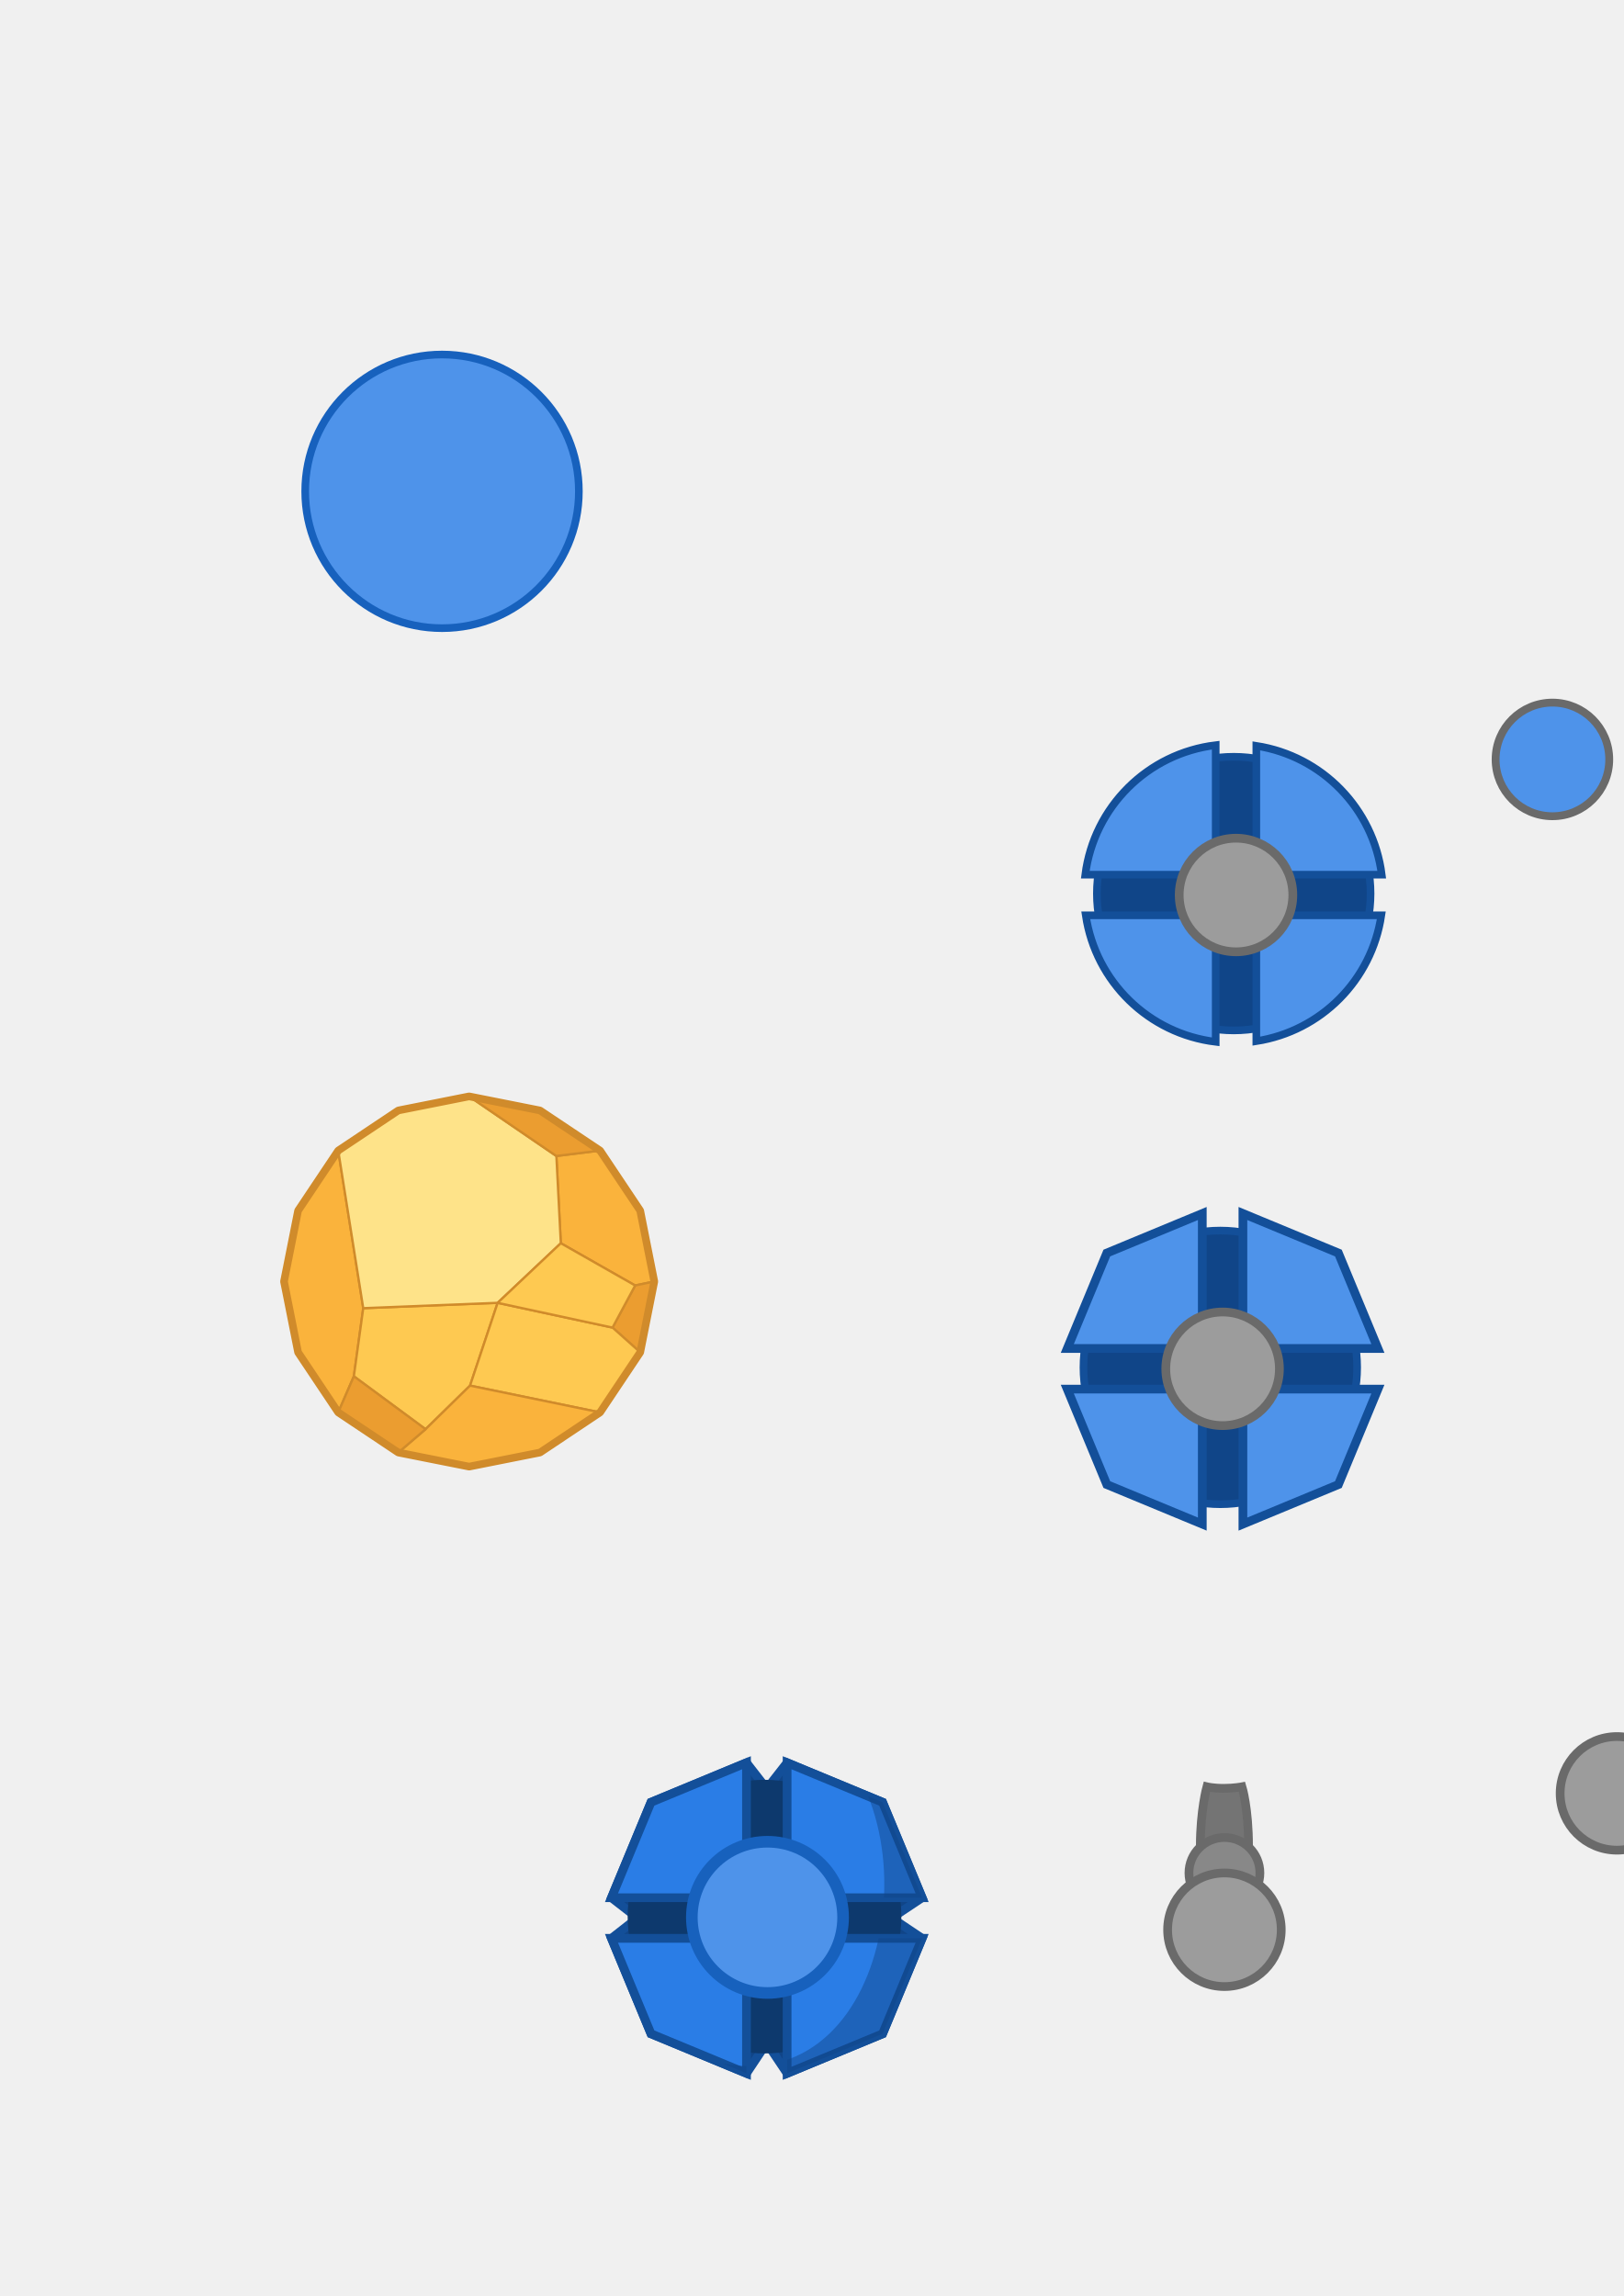
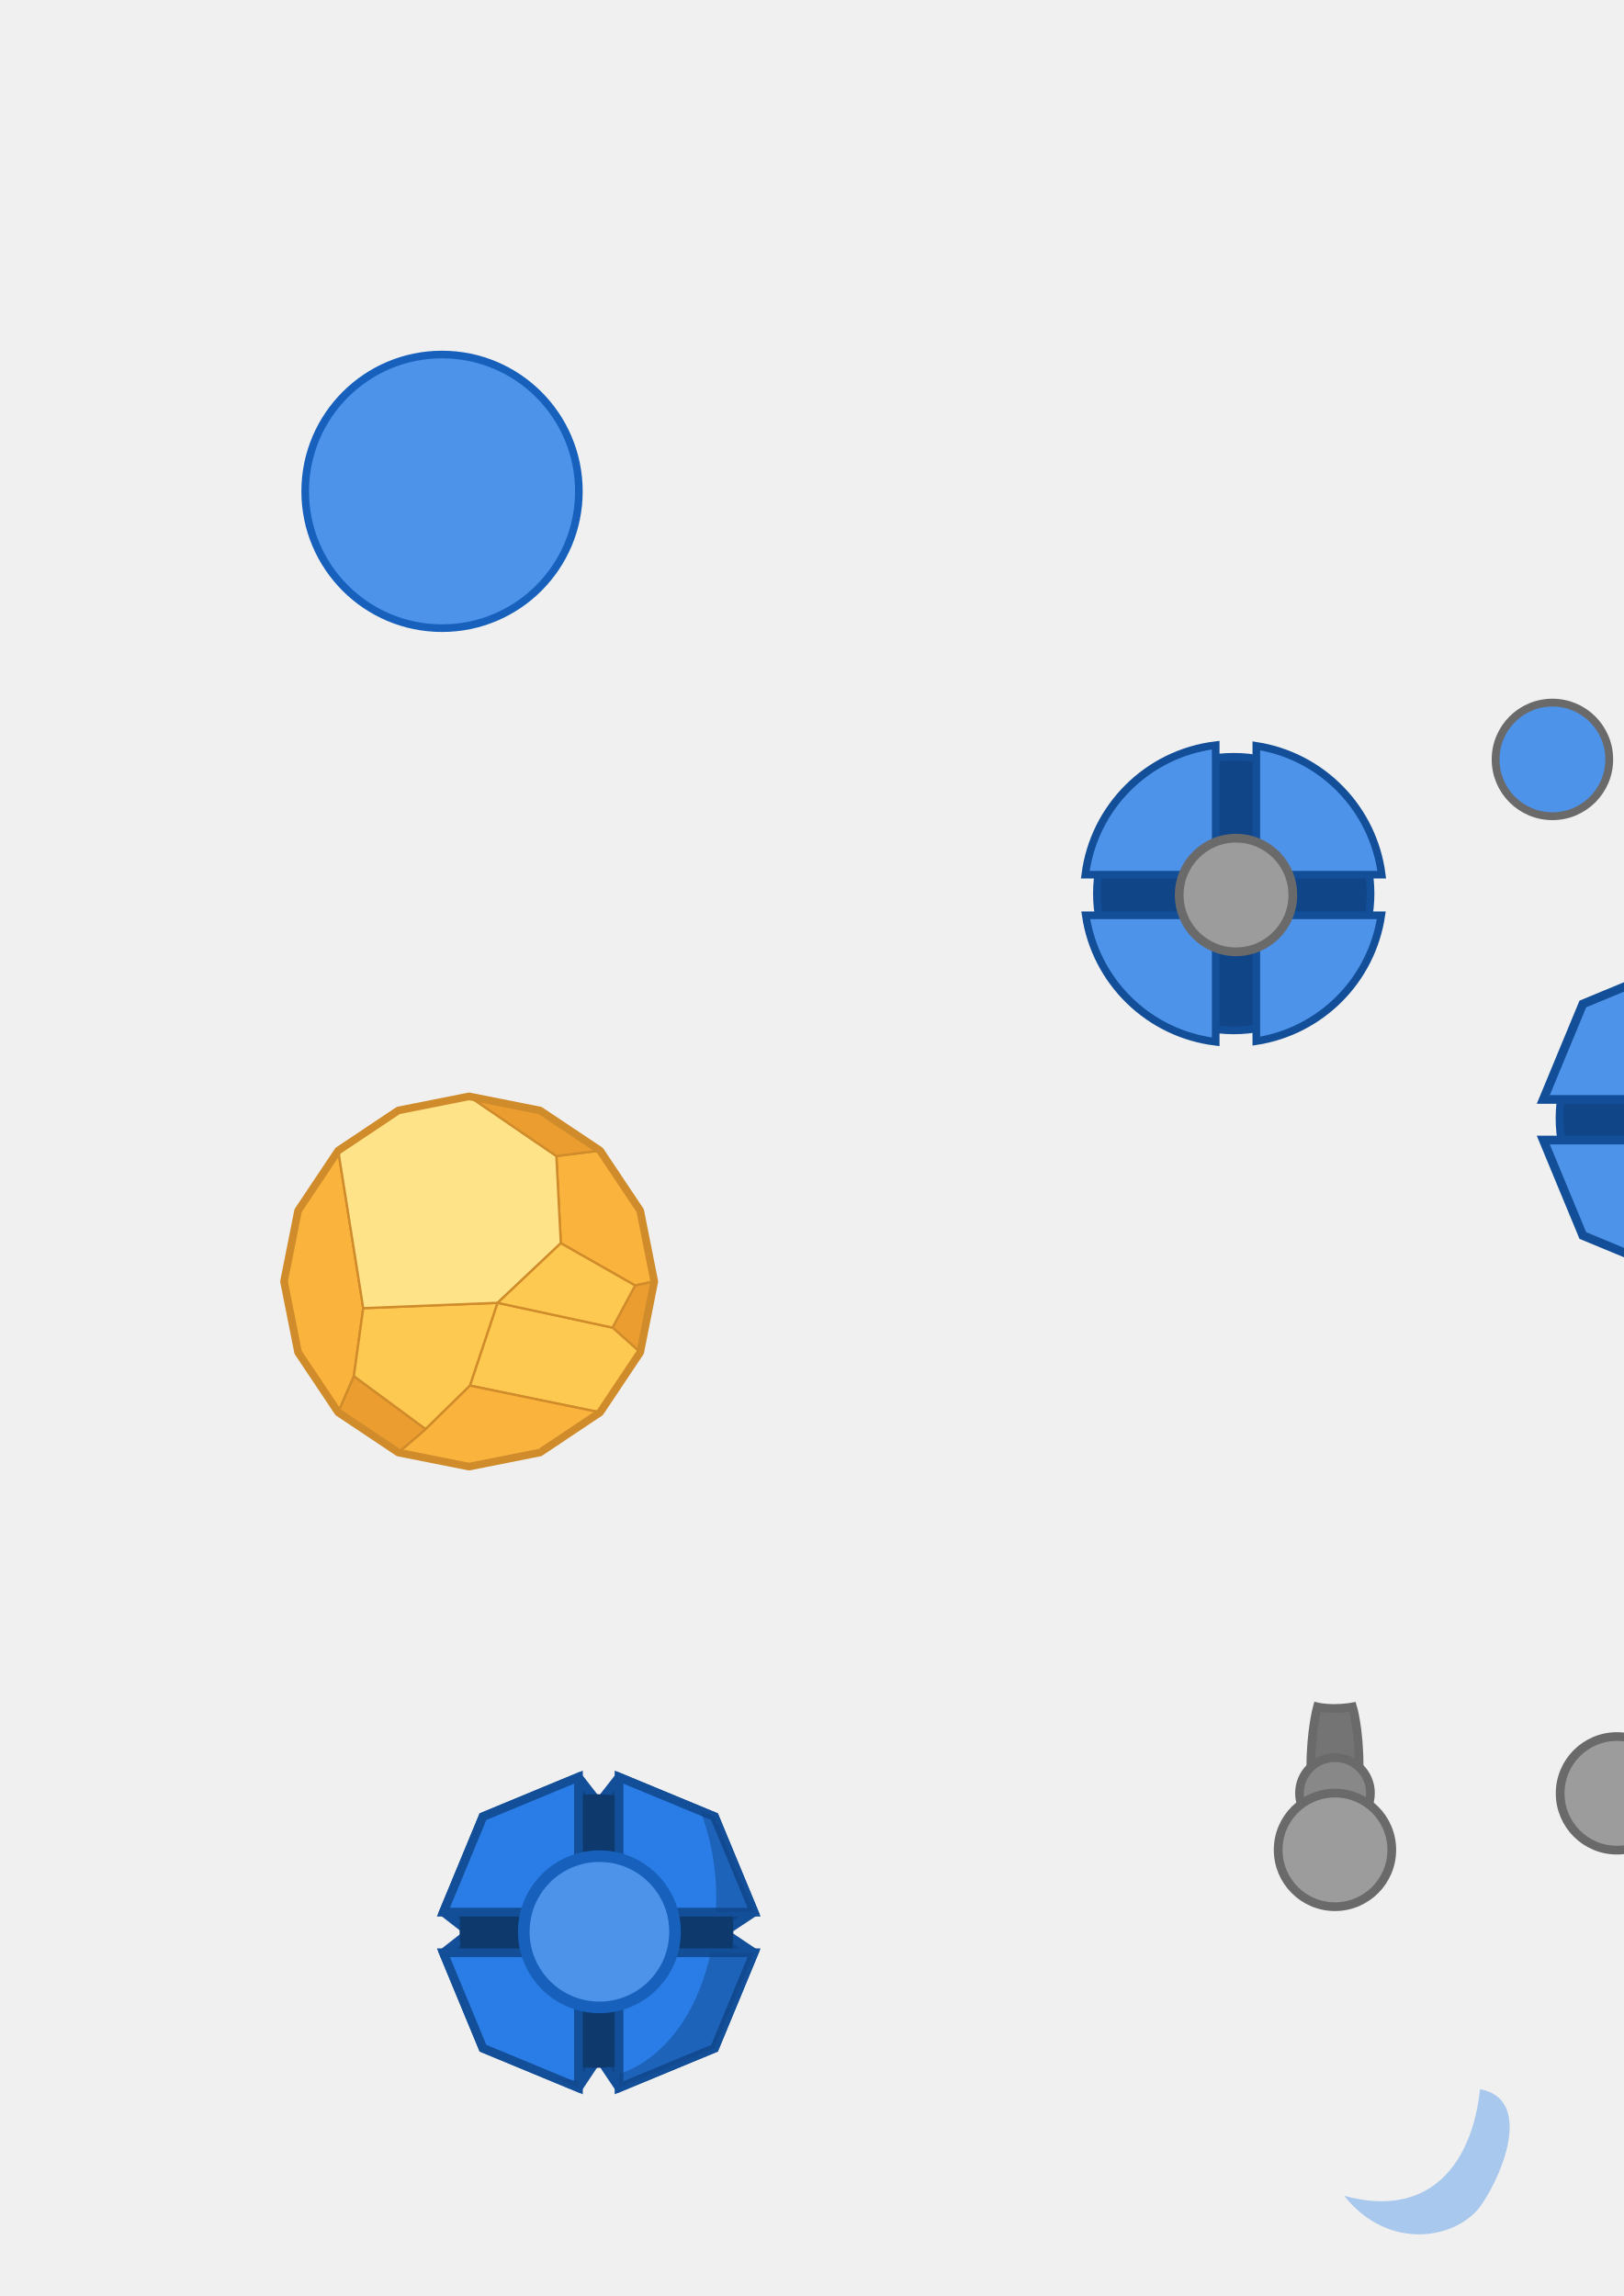
<svg xmlns="http://www.w3.org/2000/svg" xmlns:xlink="http://www.w3.org/1999/xlink" width="210mm" height="297mm" viewBox="0 0 744.094 1052.362" id="svg6061" version="1.1">
  <defs id="defs6063">
    <linearGradient id="linearGradient4800">
      <stop style="stop-color:#104588;stop-opacity:1" offset="0" id="stop4802" />
      <stop style="stop-color:#104588;stop-opacity:0" offset="1" id="stop4804" />
    </linearGradient>
    <linearGradient xlink:href="#linearGradient4800" id="linearGradient4901" gradientUnits="userSpaceOnUse" gradientTransform="matrix(2.205298,0,0,2.205298,-2247.287,-1700.161)" x1="637.701" y1="606.217" x2="706.943" y2="635.579" />
    <clipPath clipPathUnits="userSpaceOnUse" id="clipPath4952">
      <path style="display:inline;fill:#ffffff;fill-opacity:1;fill-rule:nonzero;stroke:none;stroke-width:4;stroke-miterlimit:4;stroke-dasharray:none;stroke-opacity:1" d="m -732.531,-276.282 32.231,-34.694 -1.74,-47.321 -56.253,25.762 25.762,56.253 z m -16.927,7.752 -25.762,-56.253 -56.253,25.762 34.691,32.23 47.323,-1.739 z m 39.665,-106.695 -34.692,-32.232 -47.322,1.741 25.762,56.253 56.253,-25.762 z m -73.179,33.514 -25.762,-56.253 -32.232,34.692 1.741,47.322 56.253,-25.762 z" id="path4954" mask="none" />
    </clipPath>
-     <clipPath clipPathUnits="userSpaceOnUse" id="clipPath5015">
-       <path style="display:inline;fill:#2a7de6;fill-opacity:0.412;fill-rule:nonzero;stroke:none;stroke-width:4;stroke-miterlimit:4;stroke-dasharray:none;stroke-opacity:1" d="m 591.771,817.947 -43.75,18.123 -18.121,43.748 61.871,0 0,-61.871 z m 18.617,0 0,61.871 61.871,0 -18.121,-43.748 -43.75,-18.123 z m -80.488,80.49 18.121,43.75 43.75,18.121 0,-61.871 -61.871,0 z m 80.488,0 0,61.871 43.75,-18.121 18.121,-43.75 -61.871,0 z" id="path5017" mask="none" />
+     <clipPath clipPathUnits="userSpaceOnUse" id="clipPath5943">
+       <path mask="none" id="path5945" d="m 591.771,817.947 -43.75,18.123 -18.121,43.748 61.871,0 0,-61.871 z m 18.617,0 0,61.871 61.871,0 -18.121,-43.748 -43.75,-18.123 z m -80.488,80.49 18.121,43.75 43.75,18.121 0,-61.871 -61.871,0 z m 80.488,0 0,61.871 43.75,-18.121 18.121,-43.75 -61.871,0 z" style="display:inline;fill:#2a7de6;fill-opacity:0.412;fill-rule:nonzero;stroke:none;stroke-width:4;stroke-miterlimit:4;stroke-dasharray:none;stroke-opacity:1" />
    </clipPath>
  </defs>
  <g id="layer1" style="display:inline">
    <path style="fill:#fab33c;fill-opacity:1;stroke:#d08b2b;stroke-width:1.049;stroke-linecap:butt;stroke-linejoin:round;stroke-opacity:1" id="path18-5" d="m 166.464,599.598 -0.548,-3.452 -0.548,-3.453 -0.548,-3.452 -0.548,-3.453 -0.547,-3.452 -0.548,-3.453 -0.548,-3.452 -0.548,-3.453 -0.548,-3.452 -0.548,-3.452 -0.547,-3.453 -0.548,-3.452 -0.548,-3.453 -0.548,-3.452 -0.548,-3.453 -0.548,-3.452 -0.547,-3.453 -0.548,-3.452 -0.548,-3.453 -0.548,-3.452 -0.505,-3.182 -1.942,2.907 -1.942,2.907 -1.942,2.906 -1.942,2.907 -1.942,2.907 -1.942,2.906 -1.942,2.907 -1.942,2.907 -1.942,2.906 -0.914,1.367 -0.682,3.429 -0.682,3.428 -0.682,3.429 -0.682,3.429 -0.682,3.429 -0.682,3.429 -0.682,3.429 -0.682,3.428 -0.682,3.429 -0.321,1.613 0.682,3.429 0.682,3.429 0.682,3.429 0.682,3.428 0.682,3.429 0.682,3.429 0.682,3.429 0.682,3.429 0.682,3.429 0.321,1.613 1.942,2.907 1.942,2.907 1.942,2.906 1.942,2.907 1.942,2.907 1.942,2.907 1.942,2.906 1.942,2.907 1.942,2.907 0.913,1.367 1.388,-3.208 1.388,-3.208 1.388,-3.208 1.388,-3.208 1.388,-3.208 0.215,-0.497 0.477,-3.463 0.477,-3.463 0.477,-3.463 0.477,-3.463 0.477,-3.463 0.477,-3.463 0.477,-3.463 0.477,-3.463 0.485,-3.518" />
    <path style="fill:#fec951;fill-opacity:1;stroke:#d08b2b;stroke-width:1.049;stroke-linecap:butt;stroke-linejoin:round;stroke-opacity:1" id="path6-5" d="m 215.408,635.083 1.105,-3.316 1.105,-3.316 1.106,-3.316 1.105,-3.316 1.105,-3.316 1.105,-3.316 1.106,-3.316 1.105,-3.316 1.105,-3.316 1.105,-3.316 1.106,-3.316 0.484,-1.452 -3.493,0.139 -3.493,0.139 -3.493,0.139 -3.493,0.139 -3.493,0.139 -3.493,0.139 -3.493,0.139 -3.493,0.139 -3.493,0.139 -3.493,0.139 -3.493,0.139 -3.493,0.139 -3.493,0.139 -3.493,0.139 -3.493,0.139 -3.493,0.139 -3.493,0.139 -2.209,0.088 -0.477,3.463 -0.477,3.463 -0.477,3.463 -0.477,3.463 -0.477,3.463 -0.477,3.463 -0.477,3.463 -0.477,3.463 -0.485,3.518 2.813,2.076 2.813,2.076 2.812,2.076 2.813,2.076 2.813,2.076 2.812,2.076 2.813,2.076 2.813,2.076 2.813,2.076 2.812,2.076 2.813,2.076 1.915,1.414 2.497,-2.447 2.497,-2.447 2.497,-2.447 2.497,-2.447 2.497,-2.447 2.497,-2.447 2.497,-2.447 2.497,-2.447 0.42,-0.412" />
    <path style="fill:#fab33c;fill-opacity:1;stroke:#d08b2b;stroke-width:1.049;stroke-linecap:butt;stroke-linejoin:round;stroke-opacity:1" id="path8-8" d="m 291.072,589.197 3.422,-0.716 3.422,-0.716 1.931,-0.404 -0.682,-3.429 -0.682,-3.429 -0.682,-3.429 -0.682,-3.428 -0.682,-3.429 -0.682,-3.429 -0.682,-3.429 -0.682,-3.429 -0.682,-3.429 -0.321,-1.613 -1.942,-2.907 -1.942,-2.907 -1.942,-2.906 -1.942,-2.907 -1.942,-2.907 -1.942,-2.907 -1.942,-2.906 -1.942,-2.907 -1.942,-2.907 -0.913,-1.367 -3.469,0.431 -3.469,0.431 -3.469,0.431 -3.469,0.431 -3.469,0.431 -2.679,0.332 0.178,3.491 0.178,3.491 0.178,3.491 0.178,3.491 0.178,3.491 0.178,3.491 0.178,3.491 0.178,3.491 0.178,3.491 0.178,3.491 0.178,3.491 0.08,1.568 3.038,1.728 3.038,1.728 3.039,1.728 3.038,1.728 3.038,1.728 3.038,1.728 3.039,1.729 3.038,1.728 3.038,1.728 3.039,1.728 3.038,1.728 0.638,0.362" />
    <path style="fill:#eb9d30;fill-opacity:1;stroke:#d08b2b;stroke-width:1.049;stroke-linecap:butt;stroke-linejoin:round;stroke-opacity:1" id="path10-5" d="m 293.387,619.831 0.682,-3.428 0.682,-3.429 0.682,-3.429 0.682,-3.429 0.682,-3.429 0.682,-3.429 0.682,-3.429 0.682,-3.428 0.682,-3.429 0.321,-1.613 -3.422,0.716 -3.422,0.716 -1.931,0.404 -1.655,3.079 -1.654,3.079 -1.654,3.079 -1.654,3.079 -1.655,3.079 -1.654,3.079 -0.439,0.818 2.606,2.33 2.606,2.33 2.606,2.33 2.606,2.33 2.259,2.02" />
    <path style="fill:#fec951;fill-opacity:1;stroke:#d08b2b;stroke-width:1.049;stroke-linecap:butt;stroke-linejoin:round;stroke-opacity:1" id="path12-3" d="m 215.408,635.083 3.424,0.705 3.424,0.705 3.424,0.705 3.424,0.705 3.424,0.705 3.424,0.705 3.424,0.705 3.424,0.705 3.424,0.705 3.424,0.705 3.424,0.705 3.424,0.705 3.424,0.705 3.424,0.705 3.424,0.705 3.424,0.705 3.424,0.705 1.383,0.285 1.942,-2.907 1.942,-2.906 1.942,-2.907 1.942,-2.907 1.942,-2.907 1.942,-2.906 1.942,-2.907 1.942,-2.907 1.942,-2.906 0.914,-1.367 -2.606,-2.33 -2.606,-2.33 -2.606,-2.33 -2.606,-2.33 -2.259,-2.02 -3.417,-0.736 -3.417,-0.736 -3.417,-0.736 -3.417,-0.736 -3.417,-0.736 -3.417,-0.736 -3.417,-0.736 -3.417,-0.736 -3.417,-0.736 -3.417,-0.736 -3.417,-0.736 -3.417,-0.736 -3.417,-0.736 -3.417,-0.736 -3.417,-0.736 -1.394,-0.3 -1.105,3.316 -1.106,3.316 -1.105,3.316 -1.105,3.316 -1.105,3.316 -1.106,3.316 -1.105,3.316 -1.105,3.316 -1.105,3.316 -1.106,3.316 -1.105,3.316 -0.484,1.453" />
    <path style="fill:#fab33c;fill-opacity:1;stroke:#d08b2b;stroke-width:1.049;stroke-linecap:butt;stroke-linejoin:round;stroke-opacity:1" id="path14-2" d="m 182.531,665.75 3.429,0.682 3.428,0.682 3.429,0.682 3.429,0.682 3.429,0.682 3.429,0.682 3.429,0.682 3.428,0.682 3.429,0.682 1.613,0.321 3.429,-0.682 3.429,-0.682 3.429,-0.682 3.428,-0.682 3.429,-0.682 3.429,-0.682 3.429,-0.682 3.429,-0.682 3.429,-0.682 1.613,-0.321 2.907,-1.942 2.907,-1.942 2.906,-1.942 2.907,-1.942 2.907,-1.942 2.906,-1.942 2.907,-1.942 2.907,-1.942 2.907,-1.942 1.367,-0.913 -3.424,-0.705 -3.424,-0.705 -3.424,-0.705 -3.424,-0.705 -3.424,-0.705 -3.424,-0.705 -3.424,-0.705 -3.424,-0.705 -3.424,-0.705 -3.424,-0.705 -3.424,-0.705 -3.424,-0.705 -3.424,-0.705 -3.424,-0.705 -3.424,-0.705 -3.424,-0.705 -3.424,-0.705 -1.383,-0.285 -2.497,2.447 -2.497,2.447 -2.497,2.447 -2.497,2.447 -2.497,2.447 -2.497,2.447 -2.497,2.447 -2.497,2.447 -0.42,0.412 -2.656,2.273 -2.656,2.273 -2.656,2.273 -2.656,2.273 -1.859,1.591" />
    <path style="fill:#eb9d30;fill-opacity:1;stroke:#d08b2b;stroke-width:1.049;stroke-linecap:butt;stroke-linejoin:round;stroke-opacity:1" id="path16-3" d="m 162.162,630.819 -1.388,3.208 -1.388,3.208 -1.388,3.208 -1.388,3.208 -1.388,3.208 -0.215,0.497 2.907,1.942 2.907,1.942 2.906,1.942 2.907,1.942 2.907,1.942 2.906,1.942 2.907,1.942 2.907,1.942 2.906,1.942 1.367,0.914 2.656,-2.273 2.656,-2.273 2.656,-2.273 2.656,-2.273 1.86,-1.591 -2.813,-2.076 -2.813,-2.076 -2.813,-2.076 -2.812,-2.076 -2.813,-2.076 -2.813,-2.076 -2.812,-2.076 -2.813,-2.076 -2.813,-2.076 -2.812,-2.076 -2.813,-2.076 -1.915,-1.413" />
    <path style="fill:#fee389;fill-opacity:1;stroke:#d08b2b;stroke-width:1.049;stroke-linecap:butt;stroke-linejoin:round;stroke-opacity:1" id="path20-8" d="m 215,502.517 -3.429,0.682 -3.429,0.682 -3.429,0.682 -3.428,0.682 -3.429,0.682 -3.429,0.682 -3.429,0.682 -3.429,0.682 -3.429,0.682 -1.613,0.321 -2.907,1.942 -2.907,1.942 -2.906,1.942 -2.907,1.942 -2.907,1.942 -2.907,1.942 -2.906,1.942 -2.907,1.942 -2.907,1.942 -1.367,0.913 0.548,3.453 0.548,3.452 0.548,3.453 0.547,3.452 0.548,3.453 0.548,3.452 0.548,3.453 0.548,3.452 0.548,3.453 0.548,3.452 0.547,3.453 0.548,3.452 0.548,3.452 0.548,3.453 0.548,3.452 0.548,3.453 0.547,3.452 0.548,3.453 0.548,3.452 0.548,3.453 0.505,3.181 3.493,-0.139 3.493,-0.139 3.493,-0.139 3.493,-0.139 3.493,-0.139 3.493,-0.139 3.493,-0.139 3.493,-0.139 3.493,-0.139 3.493,-0.139 3.493,-0.139 3.493,-0.139 3.493,-0.139 3.493,-0.139 3.493,-0.139 3.493,-0.139 3.493,-0.139 2.209,-0.088 2.542,-2.399 2.542,-2.399 2.542,-2.399 2.542,-2.399 2.542,-2.399 2.542,-2.399 2.542,-2.399 2.542,-2.399 2.542,-2.399 2.542,-2.399 2.542,-2.399 0.992,-0.936 -0.178,-3.491 -0.178,-3.491 -0.178,-3.491 -0.178,-3.491 -0.178,-3.491 -0.178,-3.491 -0.178,-3.491 -0.178,-3.491 -0.178,-3.491 -0.178,-3.491 -0.178,-3.491 -0.08,-1.569 -2.886,-1.973 -2.885,-1.973 -2.885,-1.973 -2.885,-1.973 -2.885,-1.973 -2.886,-1.974 -2.885,-1.973 -2.885,-1.973 -2.885,-1.973 -2.886,-1.973 -2.885,-1.973 -2.885,-1.974 -2.885,-1.973 L 215,502.517" />
    <path style="fill:#eb9d30;fill-opacity:1;stroke:#d08b2b;stroke-width:1.049;stroke-linecap:butt;stroke-linejoin:round;stroke-opacity:1" id="path22-4" d="m 247.469,508.975 -3.429,-0.682 -3.428,-0.682 -3.429,-0.682 -3.429,-0.682 -3.429,-0.682 -3.429,-0.682 -3.429,-0.682 -3.429,-0.682 -3.428,-0.682 -1.613,-0.321 2.885,1.973 2.885,1.973 2.886,1.973 2.885,1.973 2.885,1.973 2.885,1.974 2.885,1.973 2.886,1.973 2.885,1.973 2.885,1.973 2.885,1.973 2.886,1.974 2.885,1.973 2.461,1.683 3.469,-0.431 3.469,-0.431 3.469,-0.431 3.469,-0.43 3.469,-0.431 2.679,-0.333 -2.907,-1.942 -2.907,-1.942 -2.906,-1.942 -2.907,-1.942 -2.907,-1.942 -2.906,-1.942 -2.907,-1.942 -2.907,-1.942 -2.906,-1.942 -1.367,-0.914" />
    <path style="fill:#fec951;fill-opacity:1;stroke:#d08b2b;stroke-width:1.049;stroke-linecap:butt;stroke-linejoin:round;stroke-opacity:1" id="path24-5" d="m 280.705,608.491 1.654,-3.079 1.654,-3.079 1.655,-3.079 1.654,-3.079 1.654,-3.079 1.654,-3.079 0.44,-0.818 -3.039,-1.728 -3.038,-1.728 -3.038,-1.728 -3.039,-1.728 -3.038,-1.728 -3.038,-1.728 -3.039,-1.728 -3.038,-1.728 -3.038,-1.728 -3.039,-1.728 -3.038,-1.728 -0.638,-0.363 -2.542,2.399 -2.542,2.399 -2.542,2.399 -2.542,2.399 -2.542,2.399 -2.542,2.399 -2.542,2.399 -2.542,2.399 -2.542,2.399 -2.542,2.399 -2.542,2.399 -0.992,0.936 3.417,0.736 3.417,0.736 3.417,0.736 3.417,0.736 3.417,0.736 3.417,0.736 3.417,0.736 3.417,0.736 3.417,0.736 3.417,0.736 3.417,0.736 3.417,0.736 3.417,0.736 3.417,0.736 3.417,0.736 1.394,0.3" />
    <path style="fill:none;stroke:#d08b2b;stroke-width:3.496;stroke-linecap:butt;stroke-linejoin:round;stroke-miterlimit:4;stroke-dasharray:none;stroke-opacity:1" id="path6-3" d="m 215,502.517 -3.429,0.682 -3.429,0.682 -3.429,0.682 -3.428,0.682 -3.429,0.682 -3.429,0.682 -3.429,0.682 -3.429,0.682 -3.429,0.682 -1.613,0.321 -2.907,1.942 -2.907,1.942 -2.906,1.942 -2.907,1.942 -2.907,1.942 -2.907,1.942 -2.906,1.942 -2.907,1.942 -2.907,1.942 -1.367,0.913 -1.942,2.907 -1.942,2.907 -1.942,2.906 -1.942,2.907 -1.942,2.907 -1.942,2.906 -1.942,2.907 -1.942,2.907 -1.942,2.906 -0.914,1.367 -0.682,3.429 -0.682,3.428 -0.682,3.429 -0.682,3.429 -0.682,3.429 -0.682,3.429 -0.682,3.429 -0.682,3.428 -0.682,3.429 -0.321,1.613 0.682,3.429 0.682,3.429 0.682,3.429 0.682,3.428 0.682,3.429 0.682,3.429 0.682,3.429 0.682,3.429 0.682,3.429 0.321,1.613 1.942,2.907 1.942,2.907 1.942,2.906 1.942,2.907 1.942,2.907 1.942,2.907 1.942,2.906 1.942,2.907 1.942,2.907 0.913,1.367 2.907,1.942 2.907,1.942 2.906,1.942 2.907,1.942 2.907,1.942 2.906,1.942 2.907,1.942 2.907,1.942 2.906,1.942 1.367,0.914 3.429,0.682 3.428,0.682 3.429,0.682 3.429,0.682 3.429,0.682 3.429,0.682 3.429,0.682 3.428,0.682 3.429,0.682 1.613,0.321 3.429,-0.682 3.429,-0.682 3.429,-0.682 3.428,-0.682 3.429,-0.682 3.429,-0.682 3.429,-0.682 3.429,-0.682 3.429,-0.682 1.613,-0.321 2.907,-1.942 2.907,-1.942 2.906,-1.942 2.907,-1.942 2.907,-1.942 2.906,-1.942 2.907,-1.942 2.907,-1.942 2.907,-1.942 1.367,-0.913 1.942,-2.907 1.942,-2.906 1.942,-2.907 1.942,-2.907 1.942,-2.907 1.942,-2.906 1.942,-2.907 1.942,-2.907 1.942,-2.906 0.914,-1.367 0.682,-3.428 0.682,-3.429 0.682,-3.429 0.682,-3.429 0.682,-3.429 0.682,-3.429 0.682,-3.429 0.682,-3.428 0.682,-3.429 0.321,-1.613 -0.682,-3.429 -0.682,-3.429 -0.682,-3.429 -0.682,-3.428 -0.682,-3.429 -0.682,-3.429 -0.682,-3.429 -0.682,-3.429 -0.682,-3.429 -0.321,-1.613 -1.942,-2.907 -1.942,-2.907 -1.942,-2.906 -1.942,-2.907 -1.942,-2.907 -1.942,-2.907 -1.942,-2.906 -1.942,-2.907 -1.942,-2.907 -0.913,-1.367 -2.907,-1.942 -2.907,-1.942 -2.906,-1.942 -2.907,-1.942 -2.907,-1.942 -2.906,-1.942 -2.907,-1.942 -2.907,-1.942 -2.906,-1.942 -1.367,-0.914 -3.429,-0.682 -3.428,-0.682 -3.429,-0.682 -3.429,-0.682 -3.429,-0.682 -3.429,-0.682 -3.429,-0.682 -3.429,-0.682 -3.428,-0.682 L 215,502.517 Z" />
  </g>
  <g id="layer3" style="display:inline">
    <circle style="fill:#4e93ea;fill-opacity:1;fill-rule:nonzero;stroke:#1761bd;stroke-width:3.5;stroke-miterlimit:4;stroke-dasharray:none;stroke-opacity:1" id="path6638" cx="202.572" cy="225.206" r="62.709" />
  </g>
  <g id="layer4" style="display:inline">
-     <circle r="62.709" cy="626.737" cx="559.232" id="circle6877" style="display:inline;fill:#104588;fill-opacity:1;fill-rule:nonzero;stroke:#134f99;stroke-width:3.5;stroke-miterlimit:4;stroke-dasharray:none;stroke-opacity:1" />
-     <path style="display:inline;fill:#4e93ea;fill-opacity:1;fill-rule:nonzero;stroke:#134f99;stroke-width:4;stroke-miterlimit:4;stroke-dasharray:none;stroke-opacity:1" d="m 550.973,556.203 -43.75,18.123 -18.121,43.748 61.871,0 0,-61.871 z m 18.617,0 0,61.871 61.871,0 -18.121,-43.748 -43.75,-18.123 z m -80.488,80.49 18.121,43.75 43.75,18.121 0,-61.871 -61.871,0 z m 80.488,0 0,61.871 43.75,-18.121 18.121,-43.75 -61.871,0 z" id="path6875" mask="none" />
+     <circle r="62.709" cy="512.586" cx="777.371" id="circle6877" style="display:inline;fill:#104588;fill-opacity:1;fill-rule:nonzero;stroke:#134f99;stroke-width:3.5;stroke-miterlimit:4;stroke-dasharray:none;stroke-opacity:1" />
+     <path style="display:inline;fill:#4e93ea;fill-opacity:1;fill-rule:nonzero;stroke:#134f99;stroke-width:4;stroke-miterlimit:4;stroke-dasharray:none;stroke-opacity:1" d="m 769.112,442.052 -43.75,18.123 -18.121,43.748 61.871,0 0,-61.871 z m 18.617,0 0,61.871 61.871,0 -18.121,-43.748 -43.75,-18.123 z m -80.488,80.49 18.121,43.75 43.75,18.121 0,-61.871 -61.871,0 z m 80.488,0 0,61.871 43.75,-18.121 18.121,-43.75 -61.871,0 z" id="path6875" mask="none" />
    <circle style="display:inline;fill:#104588;fill-opacity:1;fill-rule:nonzero;stroke:#134f99;stroke-width:3.5;stroke-miterlimit:4;stroke-dasharray:none;stroke-opacity:1" id="path6638-9" cx="565.379" cy="409.572" r="62.709" />
    <path style="display:inline;fill:#4e93ea;fill-opacity:1;fill-rule:nonzero;stroke:#134f99;stroke-width:3.5;stroke-miterlimit:4;stroke-dasharray:none;stroke-opacity:1" d="m 557.119,341.539 a 68.546,68.546 0 0 0 -59.766,59.371 l 59.766,0 0,-59.371 z m 18.619,0.314 0,59.057 57.471,0 a 68.546,68.546 0 0 0 -57.471,-59.057 z m -78.172,77.676 a 68.546,68.546 0 0 0 59.553,57.986 l 0,-57.986 -59.553,0 z m 78.172,0 0,57.676 a 68.546,68.546 0 0 0 57.273,-57.676 l -57.273,0 z" id="circle6859" />
-     <path style="display:inline;fill:#104588;fill-opacity:1;fill-rule:nonzero;stroke:#134f99;stroke-width:4;stroke-miterlimit:4;stroke-dasharray:none;stroke-opacity:1" d="m 342.092,807.941 -43.75,18.123 -18.121,43.748 11.936,9.276 -11.936,9.343 18.121,43.75 43.75,18.121 9.275,-13.936 9.342,13.936 43.75,-18.121 18.121,-43.75 -13.936,-9.343 13.936,-9.276 -18.121,-43.748 -43.75,-18.123 -9.342,11.936 z" id="path4978" mask="none" />
-     <circle style="display:inline;fill:#0d396d;fill-opacity:1;fill-rule:nonzero;stroke:none;stroke-width:3.5;stroke-miterlimit:4;stroke-dasharray:none;stroke-opacity:1" id="circle4964" cx="350.351" cy="878.475" r="62.709" />
-     <path mask="none" id="path4966" d="m 342.092,807.941 -43.75,18.123 -18.121,43.748 61.871,0 0,-61.871 z m 18.617,0 0,61.871 61.871,0 -18.121,-43.748 -43.75,-18.123 z m -80.488,80.49 18.121,43.75 43.75,18.121 0,-61.871 -61.871,0 z m 80.488,0 0,61.871 43.75,-18.121 18.121,-43.75 -61.871,0 z" style="display:inline;fill:#2a7de6;fill-opacity:1;fill-rule:nonzero;stroke:#134f99;stroke-width:4;stroke-miterlimit:4;stroke-dasharray:none;stroke-opacity:1" />
    <circle r="62.709" cy="838.166" cx="1030.661" id="circle4972" style="display:inline;fill:#104588;fill-opacity:1;fill-rule:nonzero;stroke:#134f99;stroke-width:3.5;stroke-miterlimit:4;stroke-dasharray:none;stroke-opacity:1" />
    <path mask="none" id="path4974" d="m 1022.401,767.632 -43.75,18.123 -18.121,43.748 70.87,9 z m 18.617,0 -8.999,70.871 70.87,-9 -18.121,-43.748 z m -80.488,80.49 18.121,43.75 43.75,18.121 8.999,-70.871 z m 71.489,-9 8.999,70.871 43.75,-18.121 18.121,-43.75 z" style="display:inline;fill:#4e93ea;fill-opacity:1;fill-rule:nonzero;stroke:#134f99;stroke-width:4;stroke-miterlimit:4;stroke-dasharray:none;stroke-opacity:1" />
-     <path style="fill:#104588;fill-opacity:0.46;fill-rule:nonzero;stroke:none;stroke-width:5.271;stroke-miterlimit:4;stroke-dasharray:none;stroke-opacity:1" d="m 644.608,826.779 c 61.062,16.089 64.761,114.949 23.055,143.974 -41.706,29.025 -60.368,28.587 -128.375,14.87 -17.81,-31.63 -31.34,-73.128 -10.088,-56.302 103.41,81.874 147.562,-38.2 115.408,-102.542 z" id="path4982" clip-path="url(#clipPath5015)" transform="translate(-249.6792,-10.00623)" />
  </g>
  <g id="layer6" style="display:inline">
    <circle style="display:inline;fill:url(#linearGradient4901);fill-opacity:1;fill-rule:nonzero;stroke:none;stroke-width:4;stroke-miterlimit:4;stroke-dasharray:none;stroke-opacity:1" id="circle4899" cx="-770.632" cy="-337.123" r="84.095" transform="matrix(-0.9091914,-0.4163784,0.4163784,-0.9091914,332.8571,-167.8571)" mask="none" clip-path="url(#clipPath4952)" />
  </g>
  <g id="layer2" style="display:inline">
    <circle style="display:inline;fill:#4e93ea;fill-opacity:1;fill-rule:nonzero;stroke:#6a6a6a;stroke-width:3.592;stroke-miterlimit:4;stroke-dasharray:none;stroke-opacity:1" id="path6638-9-8" cx="711.429" cy="348.076" r="26.033" />
  </g>
  <g id="layer5" style="display:inline">
-     <circle style="display:inline;fill:#9c9c9c;fill-opacity:1;fill-rule:nonzero;stroke:#6a6a6a;stroke-width:4;stroke-miterlimit:4;stroke-dasharray:none;stroke-opacity:1" id="circle4960" cx="560.281" cy="627.384" r="26.033" />
+     <circle style="display:inline;fill:#9c9c9c;fill-opacity:1;fill-rule:nonzero;stroke:#6a6a6a;stroke-width:4;stroke-miterlimit:4;stroke-dasharray:none;stroke-opacity:1" id="circle4960" cx="778.42" cy="513.234" r="26.033" />
    <circle r="26.033" cy="410.219" cx="566.429" id="circle4962" style="display:inline;fill:#9c9c9c;fill-opacity:1;fill-rule:nonzero;stroke:#6a6a6a;stroke-width:4;stroke-miterlimit:4;stroke-dasharray:none;stroke-opacity:1" />
-     <circle r="34.656" cy="878.813" cx="351.71" id="circle4968" style="display:inline;fill:#4e93ea;fill-opacity:1;fill-rule:nonzero;stroke:#1761bd;stroke-width:5.325;stroke-miterlimit:4;stroke-dasharray:none;stroke-opacity:1" />
+     <path style="display:inline;fill:#104588;fill-opacity:1;fill-rule:nonzero;stroke:#134f99;stroke-width:4;stroke-miterlimit:4;stroke-dasharray:none;stroke-opacity:1" d="m 265.076,814.544 -43.75,18.123 -18.121,43.748 11.936,9.276 -11.936,9.343 18.121,43.75 43.75,18.121 9.275,-13.936 9.342,13.936 43.75,-18.121 18.121,-43.75 -13.936,-9.343 13.936,-9.276 -18.121,-43.748 -43.75,-18.123 -9.342,11.936 z" id="path4978" mask="none" />
+     <circle style="display:inline;fill:#0d396d;fill-opacity:1;fill-rule:nonzero;stroke:none;stroke-width:3.5;stroke-miterlimit:4;stroke-dasharray:none;stroke-opacity:1" id="circle4964" cx="273.336" cy="885.078" r="62.709" />
+     <path mask="none" id="path4966" d="m 265.076,814.544 -43.75,18.123 -18.121,43.748 61.871,0 0,-61.871 z m 18.617,0 0,61.871 61.871,0 -18.121,-43.748 -43.75,-18.123 z m -80.488,80.49 18.121,43.75 43.75,18.121 0,-61.871 -61.871,0 z m 80.488,0 0,61.871 43.75,-18.121 18.121,-43.75 -61.871,0 z" style="display:inline;fill:#2a7de6;fill-opacity:1;fill-rule:nonzero;stroke:#134f99;stroke-width:4;stroke-miterlimit:4;stroke-dasharray:none;stroke-opacity:1" />
+     <path style="display:inline;fill:#104588;fill-opacity:0.46;fill-rule:nonzero;stroke:none;stroke-width:5.271;stroke-miterlimit:4;stroke-dasharray:none;stroke-opacity:1" d="m 644.608,826.779 c 61.062,16.089 64.761,114.949 23.055,143.974 -41.706,29.025 -60.368,28.587 -128.375,14.87 -17.81,-31.63 -31.34,-73.128 -10.088,-56.302 103.41,81.874 147.562,-38.2 115.408,-102.542 z" id="path4982" clip-path="url(#clipPath5943)" transform="translate(-326.6947,-3.403326)" />
+     <circle r="34.656" cy="885.416" cx="274.694" id="circle4968" style="display:inline;fill:#4e93ea;fill-opacity:1;fill-rule:nonzero;stroke:#1761bd;stroke-width:5.325;stroke-miterlimit:4;stroke-dasharray:none;stroke-opacity:1" />
    <circle style="display:inline;fill:#9c9c9c;fill-opacity:1;fill-rule:nonzero;stroke:#6a6a6a;stroke-width:4;stroke-miterlimit:4;stroke-dasharray:none;stroke-opacity:1" id="circle4976" cx="1031.71" cy="838.813" r="26.033" />
    <circle r="26.033" cy="821.979" cx="741.005" id="circle4980" style="display:inline;fill:#9c9c9c;fill-opacity:1;fill-rule:nonzero;stroke:#6a6a6a;stroke-width:4;stroke-miterlimit:4;stroke-dasharray:none;stroke-opacity:1" />
-     <path style="display:inline;fill:#747474;fill-opacity:1;fill-rule:nonzero;stroke:#6a6a6a;stroke-width:4;stroke-miterlimit:4;stroke-dasharray:none;stroke-opacity:1" d="m 553.068,818.968 c 0,0 2.882,0.714 7.693,0.714 4.812,0 8.408,-0.714 8.408,-0.714 0,0 3,9.785 3,27.238 0,17.453 -3,19.238 -3,19.238 l -16.101,0 c 0,0 -3,-2.856 -3,-19.238 0,-16.382 3,-27.238 3,-27.238 z" id="rect4179" />
-     <circle style="display:inline;fill:#888888;fill-opacity:1;fill-rule:nonzero;stroke:#6a6a6a;stroke-width:4;stroke-miterlimit:4;stroke-dasharray:none;stroke-opacity:1" id="circle4181" cx="561.119" cy="858.461" r="16.256" />
-     <circle r="26.033" cy="884.495" cx="561.119" id="circle4174" style="display:inline;fill:#9c9c9c;fill-opacity:1;fill-rule:nonzero;stroke:#6a6a6a;stroke-width:4;stroke-miterlimit:4;stroke-dasharray:none;stroke-opacity:1" />
+     <path style="display:inline;fill:#747474;fill-opacity:1;fill-rule:nonzero;stroke:#6a6a6a;stroke-width:4;stroke-miterlimit:4;stroke-dasharray:none;stroke-opacity:1" d="m 603.728,782.362 c 0,0 2.882,0.714 7.693,0.714 4.812,0 8.408,-0.714 8.408,-0.714 0,0 3,9.785 3,27.238 0,17.453 -3,19.238 -3,19.238 l -16.101,0 c 0,0 -3,-2.856 -3,-19.238 0,-16.382 3,-27.238 3,-27.238 z" id="rect4179" />
+     <circle style="display:inline;fill:#888888;fill-opacity:1;fill-rule:nonzero;stroke:#6a6a6a;stroke-width:4;stroke-miterlimit:4;stroke-dasharray:none;stroke-opacity:1" id="circle4181" cx="611.778" cy="821.856" r="16.256" />
+     <circle r="26.033" cy="847.889" cx="611.778" id="circle4174" style="display:inline;fill:#9c9c9c;fill-opacity:1;fill-rule:nonzero;stroke:#6a6a6a;stroke-width:4;stroke-miterlimit:4;stroke-dasharray:none;stroke-opacity:1" />
+     <circle style="display:inline;fill:#1355a8;fill-opacity:0.551;fill-rule:nonzero;stroke:none;stroke-width:5.325;stroke-miterlimit:4;stroke-dasharray:none;stroke-opacity:1" id="circle5019" cx="-46.257" cy="1033.192" r="34.656" clip-path="none" />
+     <path id="path5026" d="m 678.259,957.564 c 23.572,4.369 11.495,37.045 0.724,52.867 -10.77,15.822 -42.436,21.939 -62.975,-3.993 39.86,10.937 58.763,-15.587 62.251,-48.875 z" style="display:inline;fill:#4e93ea;fill-opacity:0.434;fill-rule:nonzero;stroke:none;stroke-width:5.325;stroke-miterlimit:4;stroke-dasharray:none;stroke-opacity:1" />
  </g>
</svg>
